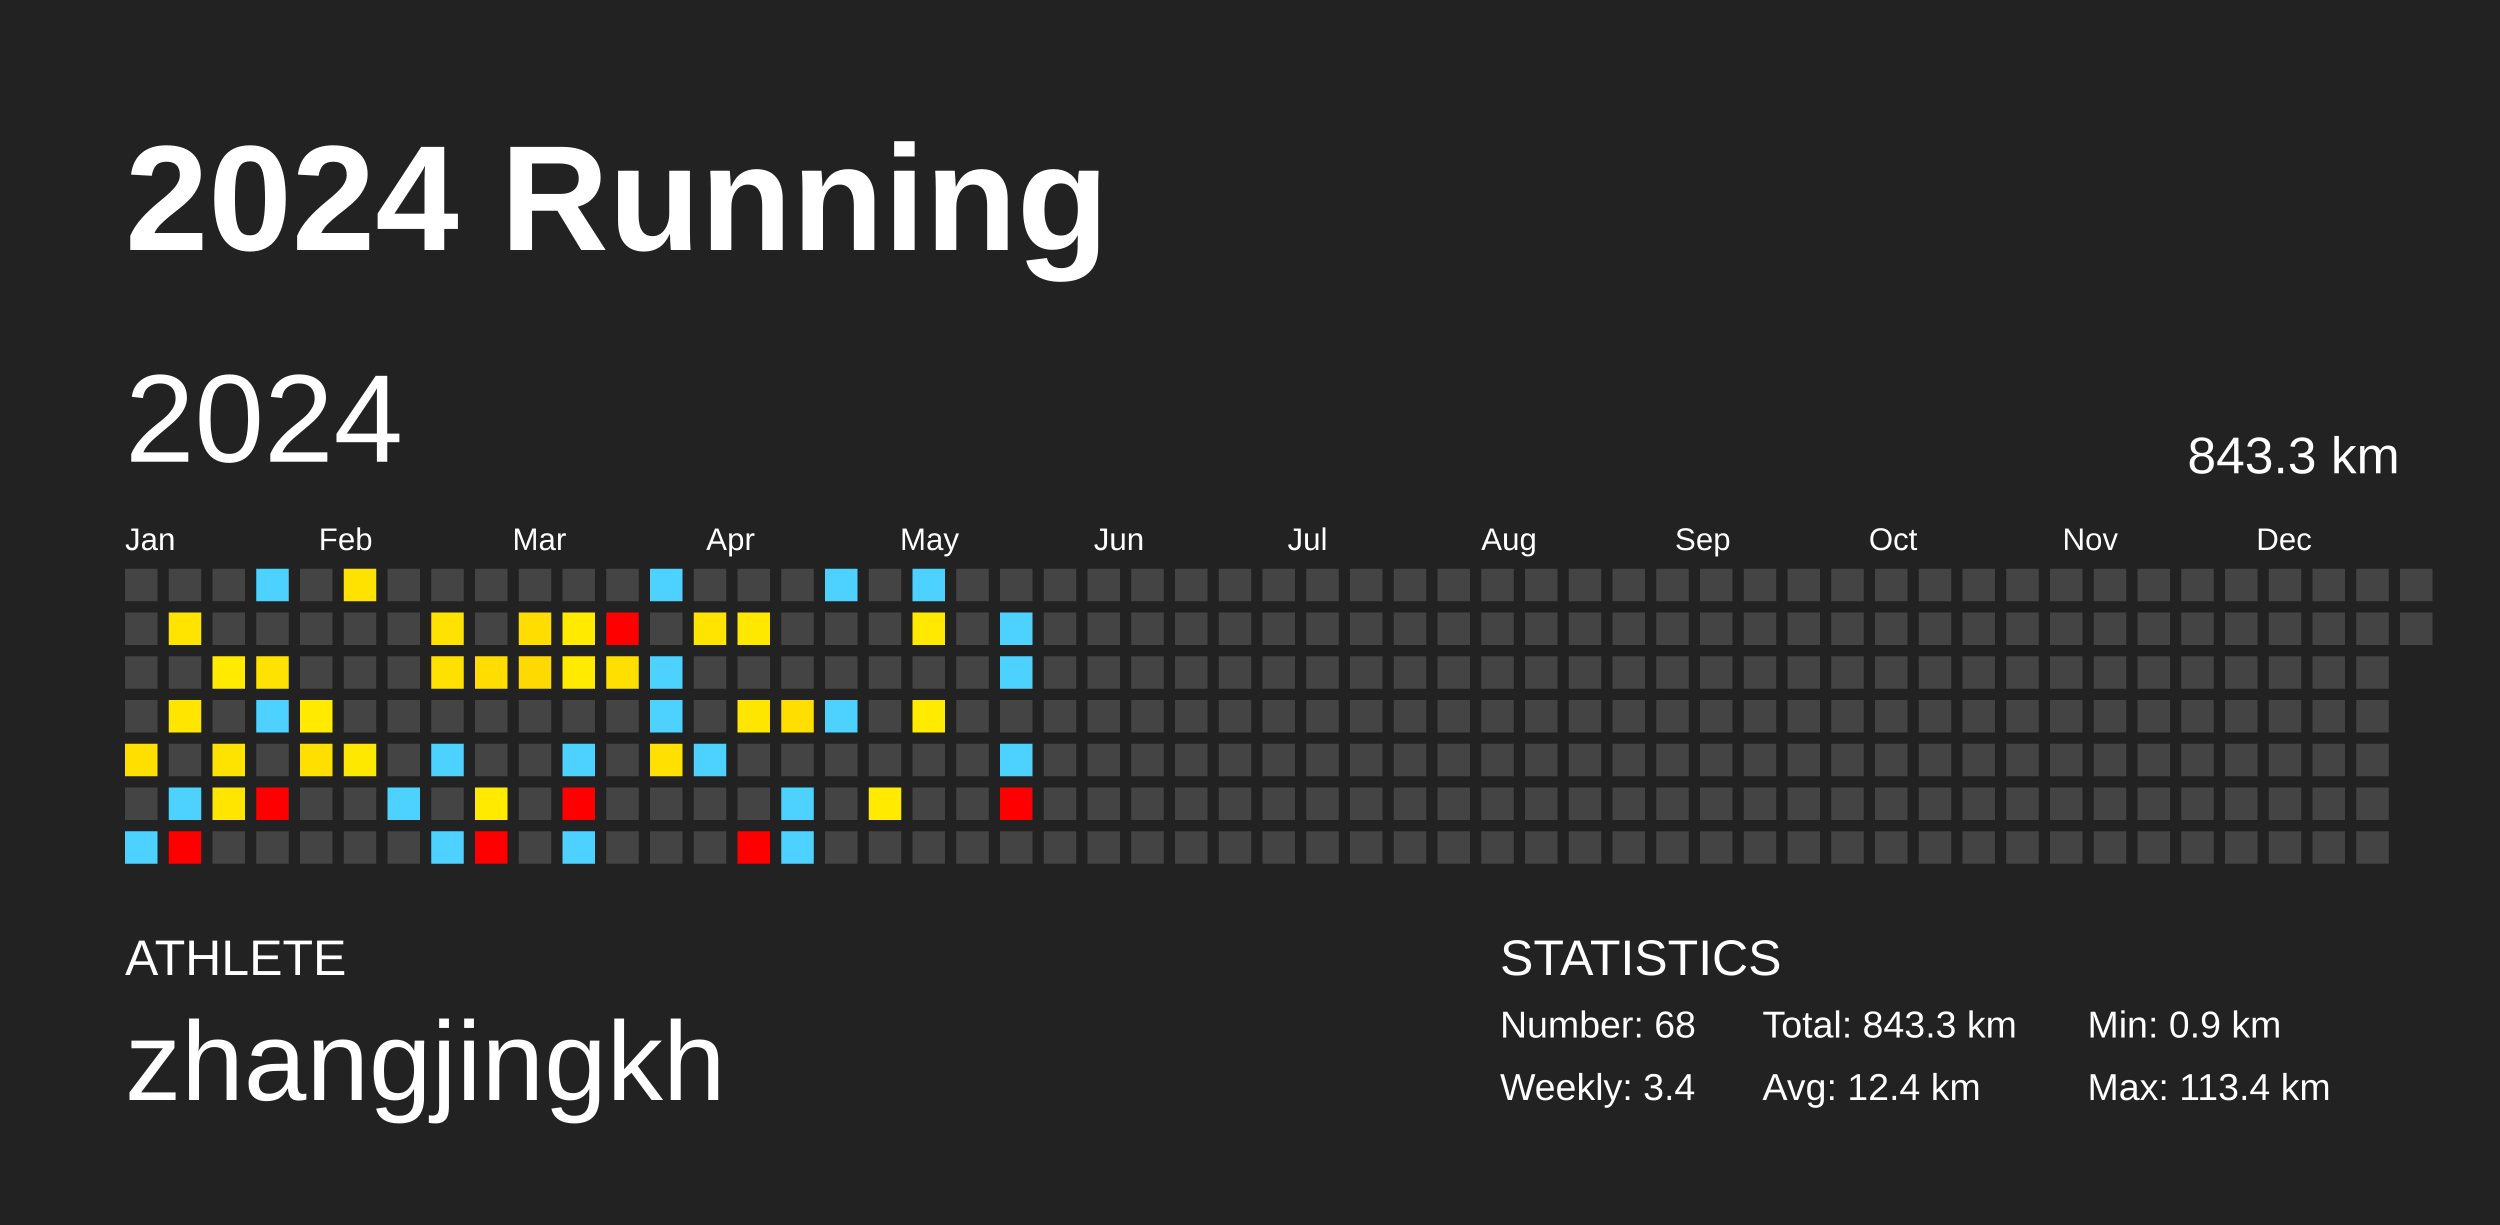
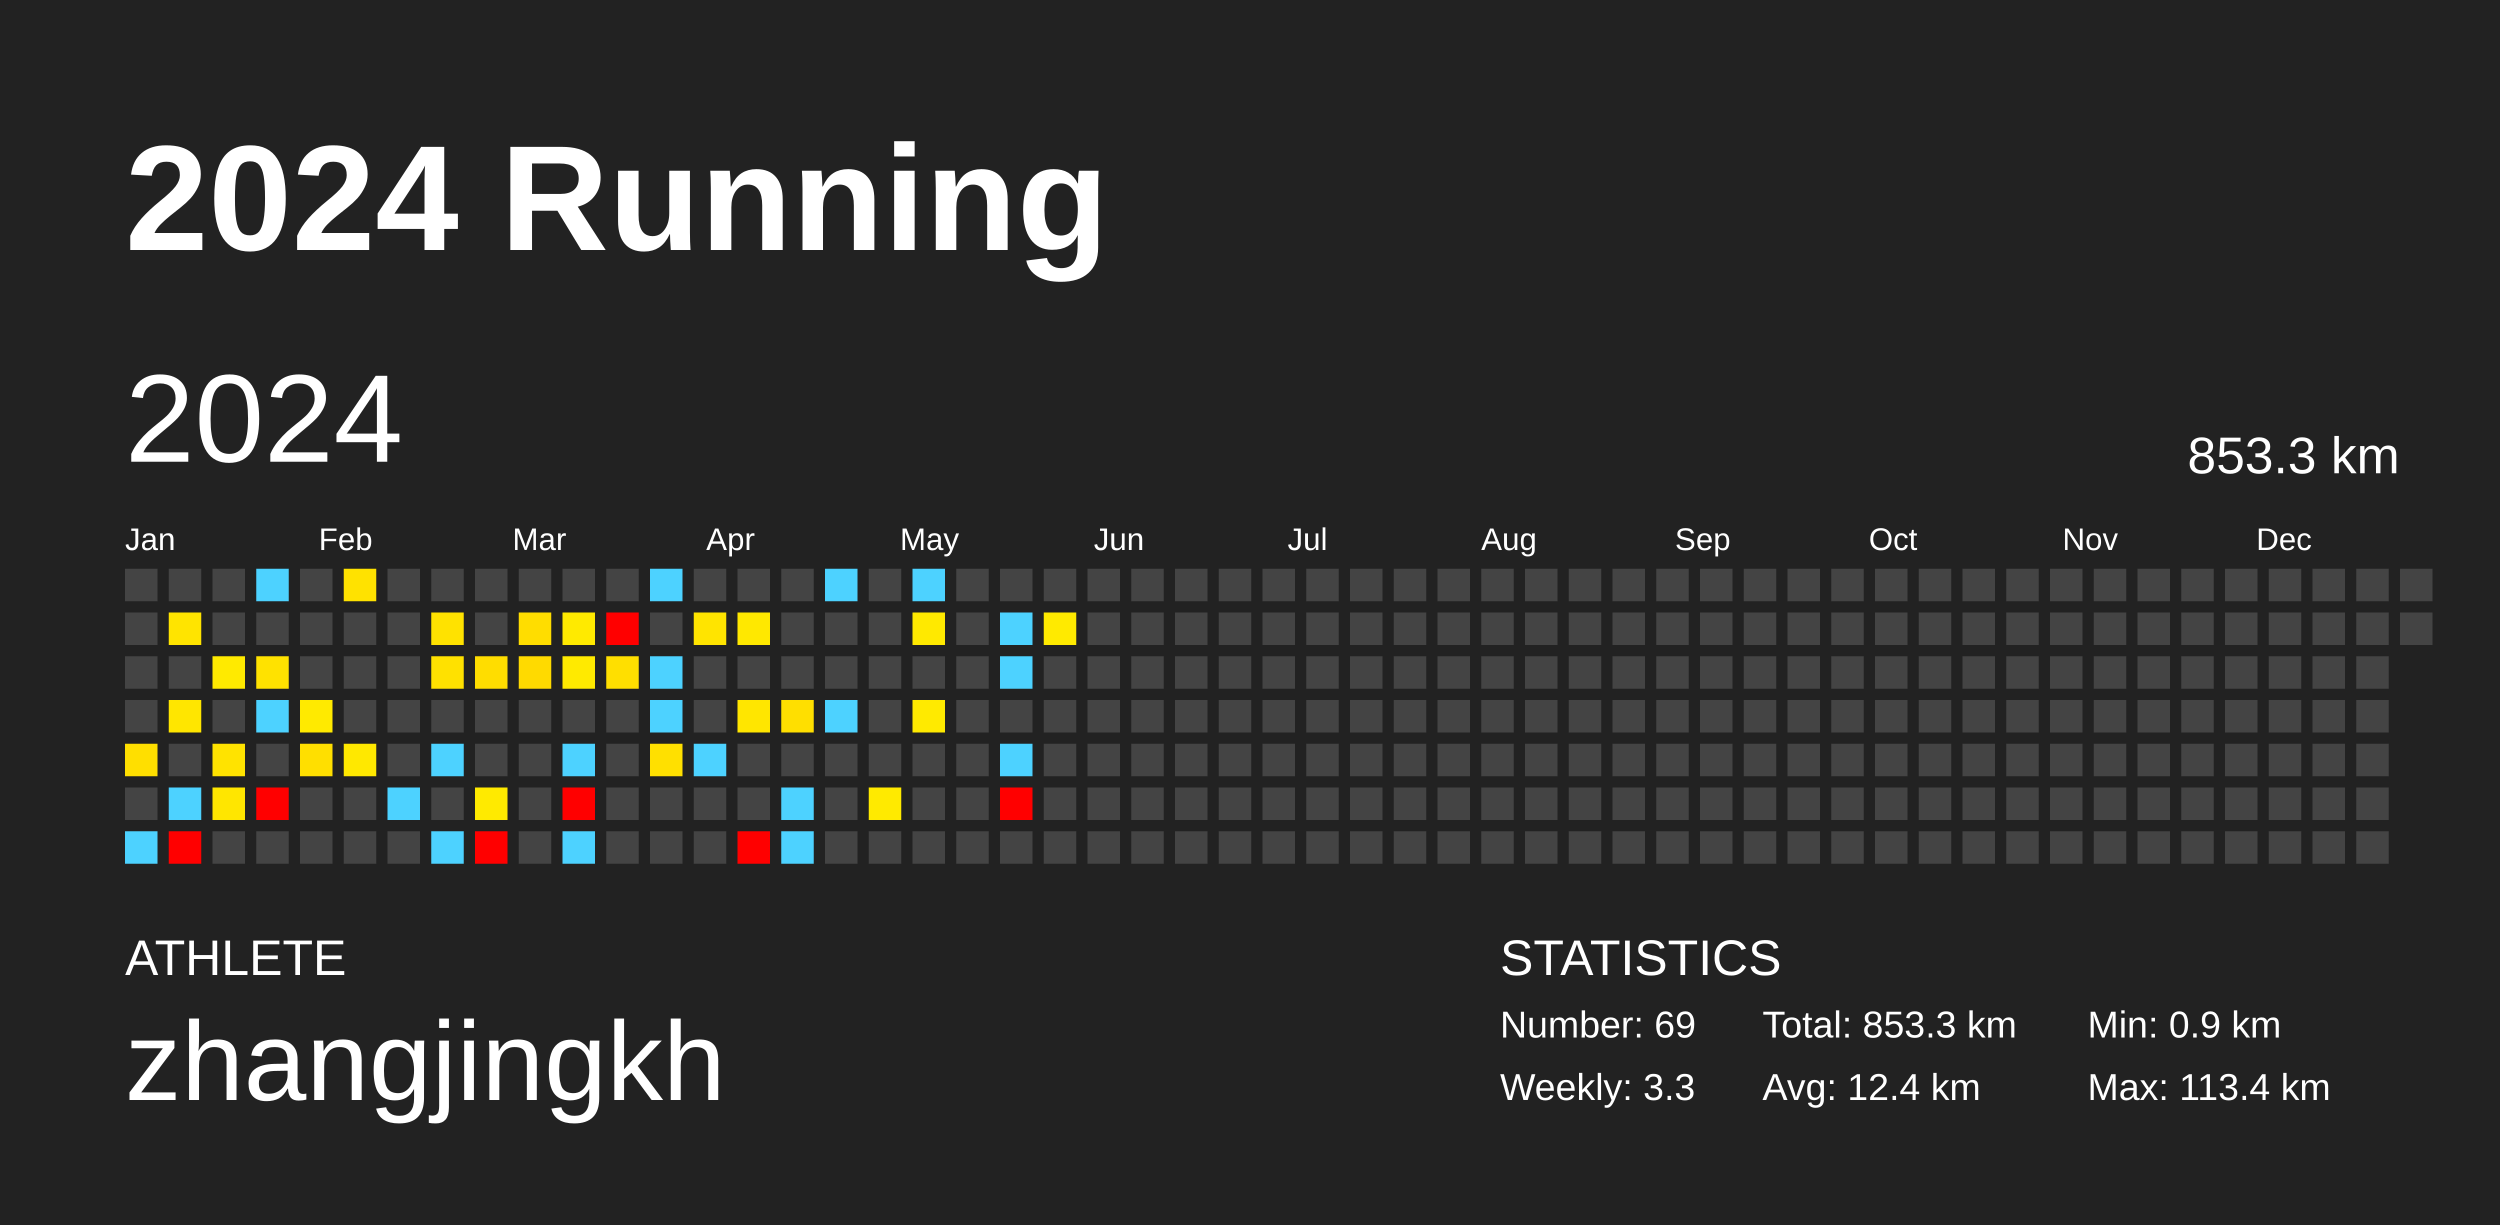
<svg xmlns="http://www.w3.org/2000/svg" baseProfile="full" height="98mm" version="1.1" viewBox="0,0,200,98" width="200mm">
  <defs />
  <rect fill="#222222" height="98" width="200" x="0" y="0" />
  <text fill="#FFFFFF" style="font-size:12px; font-family:Arial; font-weight:bold;" x="10" y="20">2024 Running</text>
  <text fill="#FFFFFF" style="font-size:4px; font-family:Arial" x="10" y="78">ATHLETE</text>
  <text fill="#FFFFFF" style="font-size:9px; font-family:Arial" x="10" y="88">zhangjingkh</text>
  <text fill="#FFFFFF" style="font-size:4px; font-family:Arial" x="120" y="78">STATISTICS</text>
-   <text fill="#FFFFFF" style="font-size:3px; font-family:Arial" x="120" y="83">Number: 68</text>
-   <text fill="#FFFFFF" style="font-size:3px; font-family:Arial" x="120" y="88">Weekly: 3.4</text>
-   <text fill="#FFFFFF" style="font-size:3px; font-family:Arial" x="141" y="83">Total: 843.3 km</text>
+   <text fill="#FFFFFF" style="font-size:3px; font-family:Arial" x="120" y="83">Number: 69</text>
+   <text fill="#FFFFFF" style="font-size:3px; font-family:Arial" x="120" y="88">Weekly: 3.3</text>
+   <text fill="#FFFFFF" style="font-size:3px; font-family:Arial" x="141" y="83">Total: 853.3 km</text>
  <text fill="#FFFFFF" style="font-size:3px; font-family:Arial" x="141" y="88">Avg: 12.4 km</text>
  <text fill="#FFFFFF" style="font-size:3px; font-family:Arial" x="167" y="83">Min: 0.9 km</text>
  <text fill="#FFFFFF" style="font-size:3px; font-family:Arial" x="167" y="88">Max: 113.4 km</text>
  <text dominant-baseline="hanging" fill="#FFFFFF" style="font-size:10.0px; font-family:Arial;" x="10" y="30">2024</text>
-   <text dominant-baseline="hanging" fill="#FFFFFF" style="font-size:4.125px; font-family:Arial;" x="175" y="35">843.3 km</text>
+   <text dominant-baseline="hanging" fill="#FFFFFF" style="font-size:4.125px; font-family:Arial;" x="175" y="35">853.3 km</text>
  <text fill="#FFFFFF" style="font-size:2.5px; font-family:Arial" x="10.0" y="44">Jan</text>
  <text fill="#FFFFFF" style="font-size:2.5px; font-family:Arial" x="25.5" y="44">Feb</text>
  <text fill="#FFFFFF" style="font-size:2.5px; font-family:Arial" x="41.0" y="44">Mar</text>
  <text fill="#FFFFFF" style="font-size:2.5px; font-family:Arial" x="56.5" y="44">Apr</text>
  <text fill="#FFFFFF" style="font-size:2.5px; font-family:Arial" x="72.0" y="44">May</text>
  <text fill="#FFFFFF" style="font-size:2.5px; font-family:Arial" x="87.5" y="44">Jun</text>
  <text fill="#FFFFFF" style="font-size:2.5px; font-family:Arial" x="103.0" y="44">Jul</text>
  <text fill="#FFFFFF" style="font-size:2.5px; font-family:Arial" x="118.5" y="44">Aug</text>
  <text fill="#FFFFFF" style="font-size:2.5px; font-family:Arial" x="134.0" y="44">Sep</text>
  <text fill="#FFFFFF" style="font-size:2.5px; font-family:Arial" x="149.5" y="44">Oct</text>
  <text fill="#FFFFFF" style="font-size:2.5px; font-family:Arial" x="165.0" y="44">Nov</text>
  <text fill="#FFFFFF" style="font-size:2.5px; font-family:Arial" x="180.5" y="44">Dec</text>
  <rect fill="#444444" height="2.6" width="2.6" x="10.0" y="45.5" />
  <rect fill="#444444" height="2.6" width="2.6" x="10.0" y="49.0" />
  <rect fill="#444444" height="2.6" width="2.6" x="10.0" y="52.5" />
  <rect fill="#444444" height="2.6" width="2.6" x="10.0" y="56.0" />
  <rect fill="#ffdf00" height="2.6" width="2.6" x="10.0" y="59.5" />
  <rect fill="#444444" height="2.6" width="2.6" x="10.0" y="63.0" />
  <rect fill="#4dd2ff" height="2.6" width="2.6" x="10.0" y="66.5" />
  <rect fill="#444444" height="2.6" width="2.6" x="13.5" y="45.5" />
  <rect fill="#ffe400" height="2.6" width="2.6" x="13.5" y="49.0" />
  <rect fill="#444444" height="2.6" width="2.6" x="13.5" y="52.5" />
  <rect fill="#ffe600" height="2.6" width="2.6" x="13.5" y="56.0" />
  <rect fill="#444444" height="2.6" width="2.6" x="13.5" y="59.5" />
  <rect fill="#4dd2ff" height="2.6" width="2.6" x="13.5" y="63.0" />
  <rect fill="red" height="2.6" width="2.6" x="13.5" y="66.5" />
  <rect fill="#444444" height="2.6" width="2.6" x="17.0" y="45.5" />
  <rect fill="#444444" height="2.6" width="2.6" x="17.0" y="49.0" />
  <rect fill="#ffea00" height="2.6" width="2.6" x="17.0" y="52.5" />
  <rect fill="#444444" height="2.6" width="2.6" x="17.0" y="56.0" />
  <rect fill="#ffe300" height="2.6" width="2.6" x="17.0" y="59.5" />
  <rect fill="#ffe600" height="2.6" width="2.6" x="17.0" y="63.0" />
  <rect fill="#444444" height="2.6" width="2.6" x="17.0" y="66.5" />
  <rect fill="#4dd2ff" height="2.6" width="2.6" x="20.5" y="45.5" />
  <rect fill="#444444" height="2.6" width="2.6" x="20.5" y="49.0" />
  <rect fill="#ffe200" height="2.6" width="2.6" x="20.5" y="52.5" />
  <rect fill="#4dd2ff" height="2.6" width="2.6" x="20.5" y="56.0" />
  <rect fill="#444444" height="2.6" width="2.6" x="20.5" y="59.5" />
  <rect fill="red" height="2.6" width="2.6" x="20.5" y="63.0" />
  <rect fill="#444444" height="2.6" width="2.6" x="20.5" y="66.5" />
  <rect fill="#444444" height="2.6" width="2.6" x="24.0" y="45.5" />
  <rect fill="#444444" height="2.6" width="2.6" x="24.0" y="49.0" />
  <rect fill="#444444" height="2.6" width="2.6" x="24.0" y="52.5" />
  <rect fill="#ffea00" height="2.6" width="2.6" x="24.0" y="56.0" />
  <rect fill="#ffdf00" height="2.6" width="2.6" x="24.0" y="59.5" />
  <rect fill="#444444" height="2.6" width="2.6" x="24.0" y="63.0" />
  <rect fill="#444444" height="2.6" width="2.6" x="24.0" y="66.5" />
  <rect fill="#ffe200" height="2.6" width="2.6" x="27.5" y="45.5" />
  <rect fill="#444444" height="2.6" width="2.6" x="27.5" y="49.0" />
  <rect fill="#444444" height="2.6" width="2.6" x="27.5" y="52.5" />
  <rect fill="#444444" height="2.6" width="2.6" x="27.5" y="56.0" />
  <rect fill="#ffe800" height="2.6" width="2.6" x="27.5" y="59.5" />
  <rect fill="#444444" height="2.6" width="2.6" x="27.5" y="63.0" />
  <rect fill="#444444" height="2.6" width="2.6" x="27.5" y="66.5" />
  <rect fill="#444444" height="2.6" width="2.6" x="31.0" y="45.5" />
  <rect fill="#444444" height="2.6" width="2.6" x="31.0" y="49.0" />
  <rect fill="#444444" height="2.6" width="2.6" x="31.0" y="52.5" />
  <rect fill="#444444" height="2.6" width="2.6" x="31.0" y="56.0" />
  <rect fill="#444444" height="2.6" width="2.6" x="31.0" y="59.5" />
  <rect fill="#4dd2ff" height="2.6" width="2.6" x="31.0" y="63.0" />
  <rect fill="#444444" height="2.6" width="2.6" x="31.0" y="66.5" />
  <rect fill="#444444" height="2.6" width="2.6" x="34.5" y="45.5" />
  <rect fill="#ffe200" height="2.6" width="2.6" x="34.5" y="49.0" />
  <rect fill="#ffe100" height="2.6" width="2.6" x="34.5" y="52.5" />
  <rect fill="#444444" height="2.6" width="2.6" x="34.5" y="56.0" />
  <rect fill="#4dd2ff" height="2.6" width="2.6" x="34.5" y="59.5" />
  <rect fill="#444444" height="2.6" width="2.6" x="34.5" y="63.0" />
  <rect fill="#4dd2ff" height="2.6" width="2.6" x="34.5" y="66.5" />
  <rect fill="#444444" height="2.6" width="2.6" x="38.0" y="45.5" />
  <rect fill="#444444" height="2.6" width="2.6" x="38.0" y="49.0" />
  <rect fill="#ffdd00" height="2.6" width="2.6" x="38.0" y="52.5" />
  <rect fill="#444444" height="2.6" width="2.6" x="38.0" y="56.0" />
  <rect fill="#444444" height="2.6" width="2.6" x="38.0" y="59.5" />
  <rect fill="#ffea00" height="2.6" width="2.6" x="38.0" y="63.0" />
  <rect fill="red" height="2.6" width="2.6" x="38.0" y="66.5" />
  <rect fill="#444444" height="2.6" width="2.6" x="41.5" y="45.5" />
  <rect fill="#ffdd00" height="2.6" width="2.6" x="41.5" y="49.0" />
  <rect fill="#ffda00" height="2.6" width="2.6" x="41.5" y="52.5" />
  <rect fill="#444444" height="2.6" width="2.6" x="41.5" y="56.0" />
  <rect fill="#444444" height="2.6" width="2.6" x="41.5" y="59.5" />
  <rect fill="#444444" height="2.6" width="2.6" x="41.5" y="63.0" />
  <rect fill="#444444" height="2.6" width="2.6" x="41.5" y="66.5" />
  <rect fill="#444444" height="2.6" width="2.6" x="45.0" y="45.5" />
  <rect fill="#ffea00" height="2.6" width="2.6" x="45.0" y="49.0" />
  <rect fill="#ffea00" height="2.6" width="2.6" x="45.0" y="52.5" />
  <rect fill="#444444" height="2.6" width="2.6" x="45.0" y="56.0" />
  <rect fill="#4dd2ff" height="2.6" width="2.6" x="45.0" y="59.5" />
  <rect fill="red" height="2.6" width="2.6" x="45.0" y="63.0" />
  <rect fill="#4dd2ff" height="2.6" width="2.6" x="45.0" y="66.5" />
  <rect fill="#444444" height="2.6" width="2.6" x="48.5" y="45.5" />
  <rect fill="red" height="2.6" width="2.6" x="48.5" y="49.0" />
  <rect fill="#ffdf00" height="2.6" width="2.6" x="48.5" y="52.5" />
  <rect fill="#444444" height="2.6" width="2.6" x="48.5" y="56.0" />
  <rect fill="#444444" height="2.6" width="2.6" x="48.5" y="59.5" />
  <rect fill="#444444" height="2.6" width="2.6" x="48.5" y="63.0" />
  <rect fill="#444444" height="2.6" width="2.6" x="48.5" y="66.5" />
  <rect fill="#4dd2ff" height="2.6" width="2.6" x="52.0" y="45.5" />
  <rect fill="#444444" height="2.6" width="2.6" x="52.0" y="49.0" />
  <rect fill="#4dd2ff" height="2.6" width="2.6" x="52.0" y="52.5" />
  <rect fill="#4dd2ff" height="2.6" width="2.6" x="52.0" y="56.0" />
  <rect fill="#ffe000" height="2.6" width="2.6" x="52.0" y="59.5" />
  <rect fill="#444444" height="2.6" width="2.6" x="52.0" y="63.0" />
  <rect fill="#444444" height="2.6" width="2.6" x="52.0" y="66.5" />
  <rect fill="#444444" height="2.6" width="2.6" x="55.5" y="45.5" />
  <rect fill="#ffe400" height="2.6" width="2.6" x="55.5" y="49.0" />
  <rect fill="#444444" height="2.6" width="2.6" x="55.5" y="52.5" />
  <rect fill="#444444" height="2.6" width="2.6" x="55.5" y="56.0" />
  <rect fill="#4dd2ff" height="2.6" width="2.6" x="55.5" y="59.5" />
  <rect fill="#444444" height="2.6" width="2.6" x="55.5" y="63.0" />
  <rect fill="#444444" height="2.6" width="2.6" x="55.5" y="66.5" />
  <rect fill="#444444" height="2.6" width="2.6" x="59.0" y="45.5" />
  <rect fill="#ffe800" height="2.6" width="2.6" x="59.0" y="49.0" />
  <rect fill="#444444" height="2.6" width="2.6" x="59.0" y="52.5" />
  <rect fill="#ffe600" height="2.6" width="2.6" x="59.0" y="56.0" />
  <rect fill="#444444" height="2.6" width="2.6" x="59.0" y="59.5" />
  <rect fill="#444444" height="2.6" width="2.6" x="59.0" y="63.0" />
  <rect fill="red" height="2.6" width="2.6" x="59.0" y="66.5" />
  <rect fill="#444444" height="2.6" width="2.6" x="62.5" y="45.5" />
  <rect fill="#444444" height="2.6" width="2.6" x="62.5" y="49.0" />
  <rect fill="#444444" height="2.6" width="2.6" x="62.5" y="52.5" />
  <rect fill="#ffdf00" height="2.6" width="2.6" x="62.5" y="56.0" />
  <rect fill="#444444" height="2.6" width="2.6" x="62.5" y="59.5" />
  <rect fill="#4dd2ff" height="2.6" width="2.6" x="62.5" y="63.0" />
  <rect fill="#4dd2ff" height="2.6" width="2.6" x="62.5" y="66.5" />
  <rect fill="#4dd2ff" height="2.6" width="2.6" x="66.0" y="45.5" />
  <rect fill="#444444" height="2.6" width="2.6" x="66.0" y="49.0" />
  <rect fill="#444444" height="2.6" width="2.6" x="66.0" y="52.5" />
  <rect fill="#4dd2ff" height="2.6" width="2.6" x="66.0" y="56.0" />
  <rect fill="#444444" height="2.6" width="2.6" x="66.0" y="59.5" />
  <rect fill="#444444" height="2.6" width="2.6" x="66.0" y="63.0" />
  <rect fill="#444444" height="2.6" width="2.6" x="66.0" y="66.5" />
  <rect fill="#444444" height="2.6" width="2.6" x="69.5" y="45.5" />
  <rect fill="#444444" height="2.6" width="2.6" x="69.5" y="49.0" />
  <rect fill="#444444" height="2.6" width="2.6" x="69.5" y="52.5" />
  <rect fill="#444444" height="2.6" width="2.6" x="69.5" y="56.0" />
  <rect fill="#444444" height="2.6" width="2.6" x="69.5" y="59.5" />
  <rect fill="#ffea00" height="2.6" width="2.6" x="69.5" y="63.0" />
  <rect fill="#444444" height="2.6" width="2.6" x="69.5" y="66.5" />
  <rect fill="#4dd2ff" height="2.6" width="2.6" x="73.0" y="45.5" />
  <rect fill="#ffe900" height="2.6" width="2.6" x="73.0" y="49.0" />
  <rect fill="#444444" height="2.6" width="2.6" x="73.0" y="52.5" />
  <rect fill="#ffea00" height="2.6" width="2.6" x="73.0" y="56.0" />
  <rect fill="#444444" height="2.6" width="2.6" x="73.0" y="59.5" />
  <rect fill="#444444" height="2.6" width="2.6" x="73.0" y="63.0" />
  <rect fill="#444444" height="2.6" width="2.6" x="73.0" y="66.5" />
  <rect fill="#444444" height="2.6" width="2.6" x="76.5" y="45.5" />
  <rect fill="#444444" height="2.6" width="2.6" x="76.5" y="49.0" />
  <rect fill="#444444" height="2.6" width="2.6" x="76.5" y="52.5" />
  <rect fill="#444444" height="2.6" width="2.6" x="76.5" y="56.0" />
  <rect fill="#444444" height="2.6" width="2.6" x="76.5" y="59.5" />
  <rect fill="#444444" height="2.6" width="2.6" x="76.5" y="63.0" />
  <rect fill="#444444" height="2.6" width="2.6" x="76.5" y="66.5" />
  <rect fill="#444444" height="2.6" width="2.6" x="80.0" y="45.5" />
  <rect fill="#4dd2ff" height="2.6" width="2.6" x="80.0" y="49.0" />
  <rect fill="#4dd2ff" height="2.6" width="2.6" x="80.0" y="52.5" />
  <rect fill="#444444" height="2.6" width="2.6" x="80.0" y="56.0" />
  <rect fill="#4dd2ff" height="2.6" width="2.6" x="80.0" y="59.5" />
  <rect fill="red" height="2.6" width="2.6" x="80.0" y="63.0" />
  <rect fill="#444444" height="2.6" width="2.6" x="80.0" y="66.5" />
  <rect fill="#444444" height="2.6" width="2.6" x="83.5" y="45.5" />
-   <rect fill="#444444" height="2.6" width="2.6" x="83.5" y="49.0" />
+   <rect fill="#ffea00" height="2.6" width="2.6" x="83.5" y="49.0" />
  <rect fill="#444444" height="2.6" width="2.6" x="83.5" y="52.5" />
  <rect fill="#444444" height="2.6" width="2.6" x="83.5" y="56.0" />
  <rect fill="#444444" height="2.6" width="2.6" x="83.5" y="59.5" />
  <rect fill="#444444" height="2.6" width="2.6" x="83.5" y="63.0" />
  <rect fill="#444444" height="2.6" width="2.6" x="83.5" y="66.5" />
  <rect fill="#444444" height="2.6" width="2.6" x="87.0" y="45.5" />
  <rect fill="#444444" height="2.6" width="2.6" x="87.0" y="49.0" />
  <rect fill="#444444" height="2.6" width="2.6" x="87.0" y="52.5" />
  <rect fill="#444444" height="2.6" width="2.6" x="87.0" y="56.0" />
  <rect fill="#444444" height="2.6" width="2.6" x="87.0" y="59.5" />
  <rect fill="#444444" height="2.6" width="2.6" x="87.0" y="63.0" />
  <rect fill="#444444" height="2.6" width="2.6" x="87.0" y="66.5" />
  <rect fill="#444444" height="2.6" width="2.6" x="90.5" y="45.5" />
  <rect fill="#444444" height="2.6" width="2.6" x="90.5" y="49.0" />
  <rect fill="#444444" height="2.6" width="2.6" x="90.5" y="52.5" />
  <rect fill="#444444" height="2.6" width="2.6" x="90.5" y="56.0" />
  <rect fill="#444444" height="2.6" width="2.6" x="90.5" y="59.5" />
  <rect fill="#444444" height="2.6" width="2.6" x="90.5" y="63.0" />
  <rect fill="#444444" height="2.6" width="2.6" x="90.5" y="66.5" />
  <rect fill="#444444" height="2.6" width="2.6" x="94.0" y="45.5" />
  <rect fill="#444444" height="2.6" width="2.6" x="94.0" y="49.0" />
  <rect fill="#444444" height="2.6" width="2.6" x="94.0" y="52.5" />
  <rect fill="#444444" height="2.6" width="2.6" x="94.0" y="56.0" />
  <rect fill="#444444" height="2.6" width="2.6" x="94.0" y="59.5" />
  <rect fill="#444444" height="2.6" width="2.6" x="94.0" y="63.0" />
  <rect fill="#444444" height="2.6" width="2.6" x="94.0" y="66.5" />
  <rect fill="#444444" height="2.6" width="2.6" x="97.5" y="45.5" />
  <rect fill="#444444" height="2.6" width="2.6" x="97.5" y="49.0" />
  <rect fill="#444444" height="2.6" width="2.6" x="97.5" y="52.5" />
  <rect fill="#444444" height="2.6" width="2.6" x="97.5" y="56.0" />
  <rect fill="#444444" height="2.6" width="2.6" x="97.5" y="59.5" />
  <rect fill="#444444" height="2.6" width="2.6" x="97.5" y="63.0" />
  <rect fill="#444444" height="2.6" width="2.6" x="97.5" y="66.5" />
  <rect fill="#444444" height="2.6" width="2.6" x="101.0" y="45.5" />
  <rect fill="#444444" height="2.6" width="2.6" x="101.0" y="49.0" />
  <rect fill="#444444" height="2.6" width="2.6" x="101.0" y="52.5" />
  <rect fill="#444444" height="2.6" width="2.6" x="101.0" y="56.0" />
  <rect fill="#444444" height="2.6" width="2.6" x="101.0" y="59.5" />
  <rect fill="#444444" height="2.6" width="2.6" x="101.0" y="63.0" />
  <rect fill="#444444" height="2.6" width="2.6" x="101.0" y="66.5" />
  <rect fill="#444444" height="2.6" width="2.6" x="104.5" y="45.5" />
  <rect fill="#444444" height="2.6" width="2.6" x="104.5" y="49.0" />
  <rect fill="#444444" height="2.6" width="2.6" x="104.5" y="52.5" />
  <rect fill="#444444" height="2.6" width="2.6" x="104.5" y="56.0" />
  <rect fill="#444444" height="2.6" width="2.6" x="104.5" y="59.5" />
  <rect fill="#444444" height="2.6" width="2.6" x="104.5" y="63.0" />
  <rect fill="#444444" height="2.6" width="2.6" x="104.5" y="66.5" />
  <rect fill="#444444" height="2.6" width="2.6" x="108.0" y="45.5" />
  <rect fill="#444444" height="2.6" width="2.6" x="108.0" y="49.0" />
  <rect fill="#444444" height="2.6" width="2.6" x="108.0" y="52.5" />
  <rect fill="#444444" height="2.6" width="2.6" x="108.0" y="56.0" />
  <rect fill="#444444" height="2.6" width="2.6" x="108.0" y="59.5" />
  <rect fill="#444444" height="2.6" width="2.6" x="108.0" y="63.0" />
  <rect fill="#444444" height="2.6" width="2.6" x="108.0" y="66.5" />
  <rect fill="#444444" height="2.6" width="2.6" x="111.5" y="45.5" />
  <rect fill="#444444" height="2.6" width="2.6" x="111.5" y="49.0" />
  <rect fill="#444444" height="2.6" width="2.6" x="111.5" y="52.5" />
  <rect fill="#444444" height="2.6" width="2.6" x="111.5" y="56.0" />
  <rect fill="#444444" height="2.6" width="2.6" x="111.5" y="59.5" />
  <rect fill="#444444" height="2.6" width="2.6" x="111.5" y="63.0" />
  <rect fill="#444444" height="2.6" width="2.6" x="111.5" y="66.5" />
  <rect fill="#444444" height="2.6" width="2.6" x="115.0" y="45.5" />
  <rect fill="#444444" height="2.6" width="2.6" x="115.0" y="49.0" />
  <rect fill="#444444" height="2.6" width="2.6" x="115.0" y="52.5" />
  <rect fill="#444444" height="2.6" width="2.6" x="115.0" y="56.0" />
  <rect fill="#444444" height="2.6" width="2.6" x="115.0" y="59.5" />
  <rect fill="#444444" height="2.6" width="2.6" x="115.0" y="63.0" />
  <rect fill="#444444" height="2.6" width="2.6" x="115.0" y="66.5" />
  <rect fill="#444444" height="2.6" width="2.6" x="118.5" y="45.5" />
  <rect fill="#444444" height="2.6" width="2.6" x="118.5" y="49.0" />
  <rect fill="#444444" height="2.6" width="2.6" x="118.5" y="52.5" />
  <rect fill="#444444" height="2.6" width="2.6" x="118.5" y="56.0" />
  <rect fill="#444444" height="2.6" width="2.6" x="118.5" y="59.5" />
  <rect fill="#444444" height="2.6" width="2.6" x="118.5" y="63.0" />
  <rect fill="#444444" height="2.6" width="2.6" x="118.5" y="66.5" />
  <rect fill="#444444" height="2.6" width="2.6" x="122.0" y="45.5" />
  <rect fill="#444444" height="2.6" width="2.6" x="122.0" y="49.0" />
  <rect fill="#444444" height="2.6" width="2.6" x="122.0" y="52.5" />
  <rect fill="#444444" height="2.6" width="2.6" x="122.0" y="56.0" />
  <rect fill="#444444" height="2.6" width="2.6" x="122.0" y="59.5" />
  <rect fill="#444444" height="2.6" width="2.6" x="122.0" y="63.0" />
  <rect fill="#444444" height="2.6" width="2.6" x="122.0" y="66.5" />
  <rect fill="#444444" height="2.6" width="2.6" x="125.5" y="45.5" />
  <rect fill="#444444" height="2.6" width="2.6" x="125.5" y="49.0" />
  <rect fill="#444444" height="2.6" width="2.6" x="125.5" y="52.5" />
  <rect fill="#444444" height="2.6" width="2.6" x="125.5" y="56.0" />
  <rect fill="#444444" height="2.6" width="2.6" x="125.5" y="59.5" />
  <rect fill="#444444" height="2.6" width="2.6" x="125.5" y="63.0" />
  <rect fill="#444444" height="2.6" width="2.6" x="125.5" y="66.5" />
  <rect fill="#444444" height="2.6" width="2.6" x="129.0" y="45.5" />
  <rect fill="#444444" height="2.6" width="2.6" x="129.0" y="49.0" />
  <rect fill="#444444" height="2.6" width="2.6" x="129.0" y="52.5" />
  <rect fill="#444444" height="2.6" width="2.6" x="129.0" y="56.0" />
  <rect fill="#444444" height="2.6" width="2.6" x="129.0" y="59.5" />
  <rect fill="#444444" height="2.6" width="2.6" x="129.0" y="63.0" />
  <rect fill="#444444" height="2.6" width="2.6" x="129.0" y="66.5" />
  <rect fill="#444444" height="2.6" width="2.6" x="132.5" y="45.5" />
  <rect fill="#444444" height="2.6" width="2.6" x="132.5" y="49.0" />
  <rect fill="#444444" height="2.6" width="2.6" x="132.5" y="52.5" />
  <rect fill="#444444" height="2.6" width="2.6" x="132.5" y="56.0" />
  <rect fill="#444444" height="2.6" width="2.6" x="132.5" y="59.5" />
  <rect fill="#444444" height="2.6" width="2.6" x="132.5" y="63.0" />
  <rect fill="#444444" height="2.6" width="2.6" x="132.5" y="66.5" />
  <rect fill="#444444" height="2.6" width="2.6" x="136.0" y="45.5" />
  <rect fill="#444444" height="2.6" width="2.6" x="136.0" y="49.0" />
  <rect fill="#444444" height="2.6" width="2.6" x="136.0" y="52.5" />
  <rect fill="#444444" height="2.6" width="2.6" x="136.0" y="56.0" />
  <rect fill="#444444" height="2.6" width="2.6" x="136.0" y="59.5" />
  <rect fill="#444444" height="2.6" width="2.6" x="136.0" y="63.0" />
  <rect fill="#444444" height="2.6" width="2.6" x="136.0" y="66.5" />
  <rect fill="#444444" height="2.6" width="2.6" x="139.5" y="45.5" />
  <rect fill="#444444" height="2.6" width="2.6" x="139.5" y="49.0" />
  <rect fill="#444444" height="2.6" width="2.6" x="139.5" y="52.5" />
  <rect fill="#444444" height="2.6" width="2.6" x="139.5" y="56.0" />
  <rect fill="#444444" height="2.6" width="2.6" x="139.5" y="59.5" />
  <rect fill="#444444" height="2.6" width="2.6" x="139.5" y="63.0" />
  <rect fill="#444444" height="2.6" width="2.6" x="139.5" y="66.5" />
  <rect fill="#444444" height="2.6" width="2.6" x="143.0" y="45.5" />
  <rect fill="#444444" height="2.6" width="2.6" x="143.0" y="49.0" />
  <rect fill="#444444" height="2.6" width="2.6" x="143.0" y="52.5" />
  <rect fill="#444444" height="2.6" width="2.6" x="143.0" y="56.0" />
  <rect fill="#444444" height="2.6" width="2.6" x="143.0" y="59.5" />
  <rect fill="#444444" height="2.6" width="2.6" x="143.0" y="63.0" />
  <rect fill="#444444" height="2.6" width="2.6" x="143.0" y="66.5" />
  <rect fill="#444444" height="2.6" width="2.6" x="146.5" y="45.5" />
  <rect fill="#444444" height="2.6" width="2.6" x="146.5" y="49.0" />
  <rect fill="#444444" height="2.6" width="2.6" x="146.5" y="52.5" />
  <rect fill="#444444" height="2.6" width="2.6" x="146.5" y="56.0" />
  <rect fill="#444444" height="2.6" width="2.6" x="146.5" y="59.5" />
  <rect fill="#444444" height="2.6" width="2.6" x="146.5" y="63.0" />
  <rect fill="#444444" height="2.6" width="2.6" x="146.5" y="66.5" />
  <rect fill="#444444" height="2.6" width="2.6" x="150.0" y="45.5" />
  <rect fill="#444444" height="2.6" width="2.6" x="150.0" y="49.0" />
  <rect fill="#444444" height="2.6" width="2.6" x="150.0" y="52.5" />
  <rect fill="#444444" height="2.6" width="2.6" x="150.0" y="56.0" />
  <rect fill="#444444" height="2.6" width="2.6" x="150.0" y="59.5" />
  <rect fill="#444444" height="2.6" width="2.6" x="150.0" y="63.0" />
  <rect fill="#444444" height="2.6" width="2.6" x="150.0" y="66.5" />
  <rect fill="#444444" height="2.6" width="2.6" x="153.5" y="45.5" />
  <rect fill="#444444" height="2.6" width="2.6" x="153.5" y="49.0" />
  <rect fill="#444444" height="2.6" width="2.6" x="153.5" y="52.5" />
  <rect fill="#444444" height="2.6" width="2.6" x="153.5" y="56.0" />
  <rect fill="#444444" height="2.6" width="2.6" x="153.5" y="59.5" />
  <rect fill="#444444" height="2.6" width="2.6" x="153.5" y="63.0" />
  <rect fill="#444444" height="2.6" width="2.6" x="153.5" y="66.5" />
  <rect fill="#444444" height="2.6" width="2.6" x="157.0" y="45.5" />
  <rect fill="#444444" height="2.6" width="2.6" x="157.0" y="49.0" />
  <rect fill="#444444" height="2.6" width="2.6" x="157.0" y="52.5" />
  <rect fill="#444444" height="2.6" width="2.6" x="157.0" y="56.0" />
  <rect fill="#444444" height="2.6" width="2.6" x="157.0" y="59.5" />
  <rect fill="#444444" height="2.6" width="2.6" x="157.0" y="63.0" />
  <rect fill="#444444" height="2.6" width="2.6" x="157.0" y="66.5" />
  <rect fill="#444444" height="2.6" width="2.6" x="160.5" y="45.5" />
  <rect fill="#444444" height="2.6" width="2.6" x="160.5" y="49.0" />
  <rect fill="#444444" height="2.6" width="2.6" x="160.5" y="52.5" />
  <rect fill="#444444" height="2.6" width="2.6" x="160.5" y="56.0" />
  <rect fill="#444444" height="2.6" width="2.6" x="160.5" y="59.5" />
  <rect fill="#444444" height="2.6" width="2.6" x="160.5" y="63.0" />
  <rect fill="#444444" height="2.6" width="2.6" x="160.5" y="66.5" />
  <rect fill="#444444" height="2.6" width="2.6" x="164.0" y="45.5" />
  <rect fill="#444444" height="2.6" width="2.6" x="164.0" y="49.0" />
  <rect fill="#444444" height="2.6" width="2.6" x="164.0" y="52.5" />
  <rect fill="#444444" height="2.6" width="2.6" x="164.0" y="56.0" />
  <rect fill="#444444" height="2.6" width="2.6" x="164.0" y="59.5" />
  <rect fill="#444444" height="2.6" width="2.6" x="164.0" y="63.0" />
  <rect fill="#444444" height="2.6" width="2.6" x="164.0" y="66.5" />
  <rect fill="#444444" height="2.6" width="2.6" x="167.5" y="45.5" />
  <rect fill="#444444" height="2.6" width="2.6" x="167.5" y="49.0" />
  <rect fill="#444444" height="2.6" width="2.6" x="167.5" y="52.5" />
  <rect fill="#444444" height="2.6" width="2.6" x="167.5" y="56.0" />
  <rect fill="#444444" height="2.6" width="2.6" x="167.5" y="59.5" />
  <rect fill="#444444" height="2.6" width="2.6" x="167.5" y="63.0" />
  <rect fill="#444444" height="2.6" width="2.6" x="167.5" y="66.5" />
  <rect fill="#444444" height="2.6" width="2.6" x="171.0" y="45.5" />
  <rect fill="#444444" height="2.6" width="2.6" x="171.0" y="49.0" />
  <rect fill="#444444" height="2.6" width="2.6" x="171.0" y="52.5" />
  <rect fill="#444444" height="2.6" width="2.6" x="171.0" y="56.0" />
  <rect fill="#444444" height="2.6" width="2.6" x="171.0" y="59.5" />
  <rect fill="#444444" height="2.6" width="2.6" x="171.0" y="63.0" />
  <rect fill="#444444" height="2.6" width="2.6" x="171.0" y="66.5" />
  <rect fill="#444444" height="2.6" width="2.6" x="174.5" y="45.5" />
  <rect fill="#444444" height="2.6" width="2.6" x="174.5" y="49.0" />
  <rect fill="#444444" height="2.6" width="2.6" x="174.5" y="52.5" />
  <rect fill="#444444" height="2.6" width="2.6" x="174.5" y="56.0" />
  <rect fill="#444444" height="2.6" width="2.6" x="174.5" y="59.5" />
  <rect fill="#444444" height="2.6" width="2.6" x="174.5" y="63.0" />
  <rect fill="#444444" height="2.6" width="2.6" x="174.5" y="66.5" />
  <rect fill="#444444" height="2.6" width="2.6" x="178.0" y="45.5" />
  <rect fill="#444444" height="2.6" width="2.6" x="178.0" y="49.0" />
  <rect fill="#444444" height="2.6" width="2.6" x="178.0" y="52.5" />
  <rect fill="#444444" height="2.6" width="2.6" x="178.0" y="56.0" />
  <rect fill="#444444" height="2.6" width="2.6" x="178.0" y="59.5" />
  <rect fill="#444444" height="2.6" width="2.6" x="178.0" y="63.0" />
  <rect fill="#444444" height="2.6" width="2.6" x="178.0" y="66.5" />
  <rect fill="#444444" height="2.6" width="2.6" x="181.5" y="45.5" />
  <rect fill="#444444" height="2.6" width="2.6" x="181.5" y="49.0" />
  <rect fill="#444444" height="2.6" width="2.6" x="181.5" y="52.5" />
  <rect fill="#444444" height="2.6" width="2.6" x="181.5" y="56.0" />
  <rect fill="#444444" height="2.6" width="2.6" x="181.5" y="59.5" />
  <rect fill="#444444" height="2.6" width="2.6" x="181.5" y="63.0" />
  <rect fill="#444444" height="2.6" width="2.6" x="181.5" y="66.5" />
  <rect fill="#444444" height="2.6" width="2.6" x="185.0" y="45.5" />
  <rect fill="#444444" height="2.6" width="2.6" x="185.0" y="49.0" />
  <rect fill="#444444" height="2.6" width="2.6" x="185.0" y="52.5" />
  <rect fill="#444444" height="2.6" width="2.6" x="185.0" y="56.0" />
  <rect fill="#444444" height="2.6" width="2.6" x="185.0" y="59.5" />
  <rect fill="#444444" height="2.6" width="2.6" x="185.0" y="63.0" />
  <rect fill="#444444" height="2.6" width="2.6" x="185.0" y="66.5" />
  <rect fill="#444444" height="2.6" width="2.6" x="188.5" y="45.5" />
  <rect fill="#444444" height="2.6" width="2.6" x="188.5" y="49.0" />
  <rect fill="#444444" height="2.6" width="2.6" x="188.5" y="52.5" />
  <rect fill="#444444" height="2.6" width="2.6" x="188.5" y="56.0" />
  <rect fill="#444444" height="2.6" width="2.6" x="188.5" y="59.5" />
  <rect fill="#444444" height="2.6" width="2.6" x="188.5" y="63.0" />
  <rect fill="#444444" height="2.6" width="2.6" x="188.5" y="66.5" />
  <rect fill="#444444" height="2.6" width="2.6" x="192.0" y="45.5" />
  <rect fill="#444444" height="2.6" width="2.6" x="192.0" y="49.0" />
</svg>
